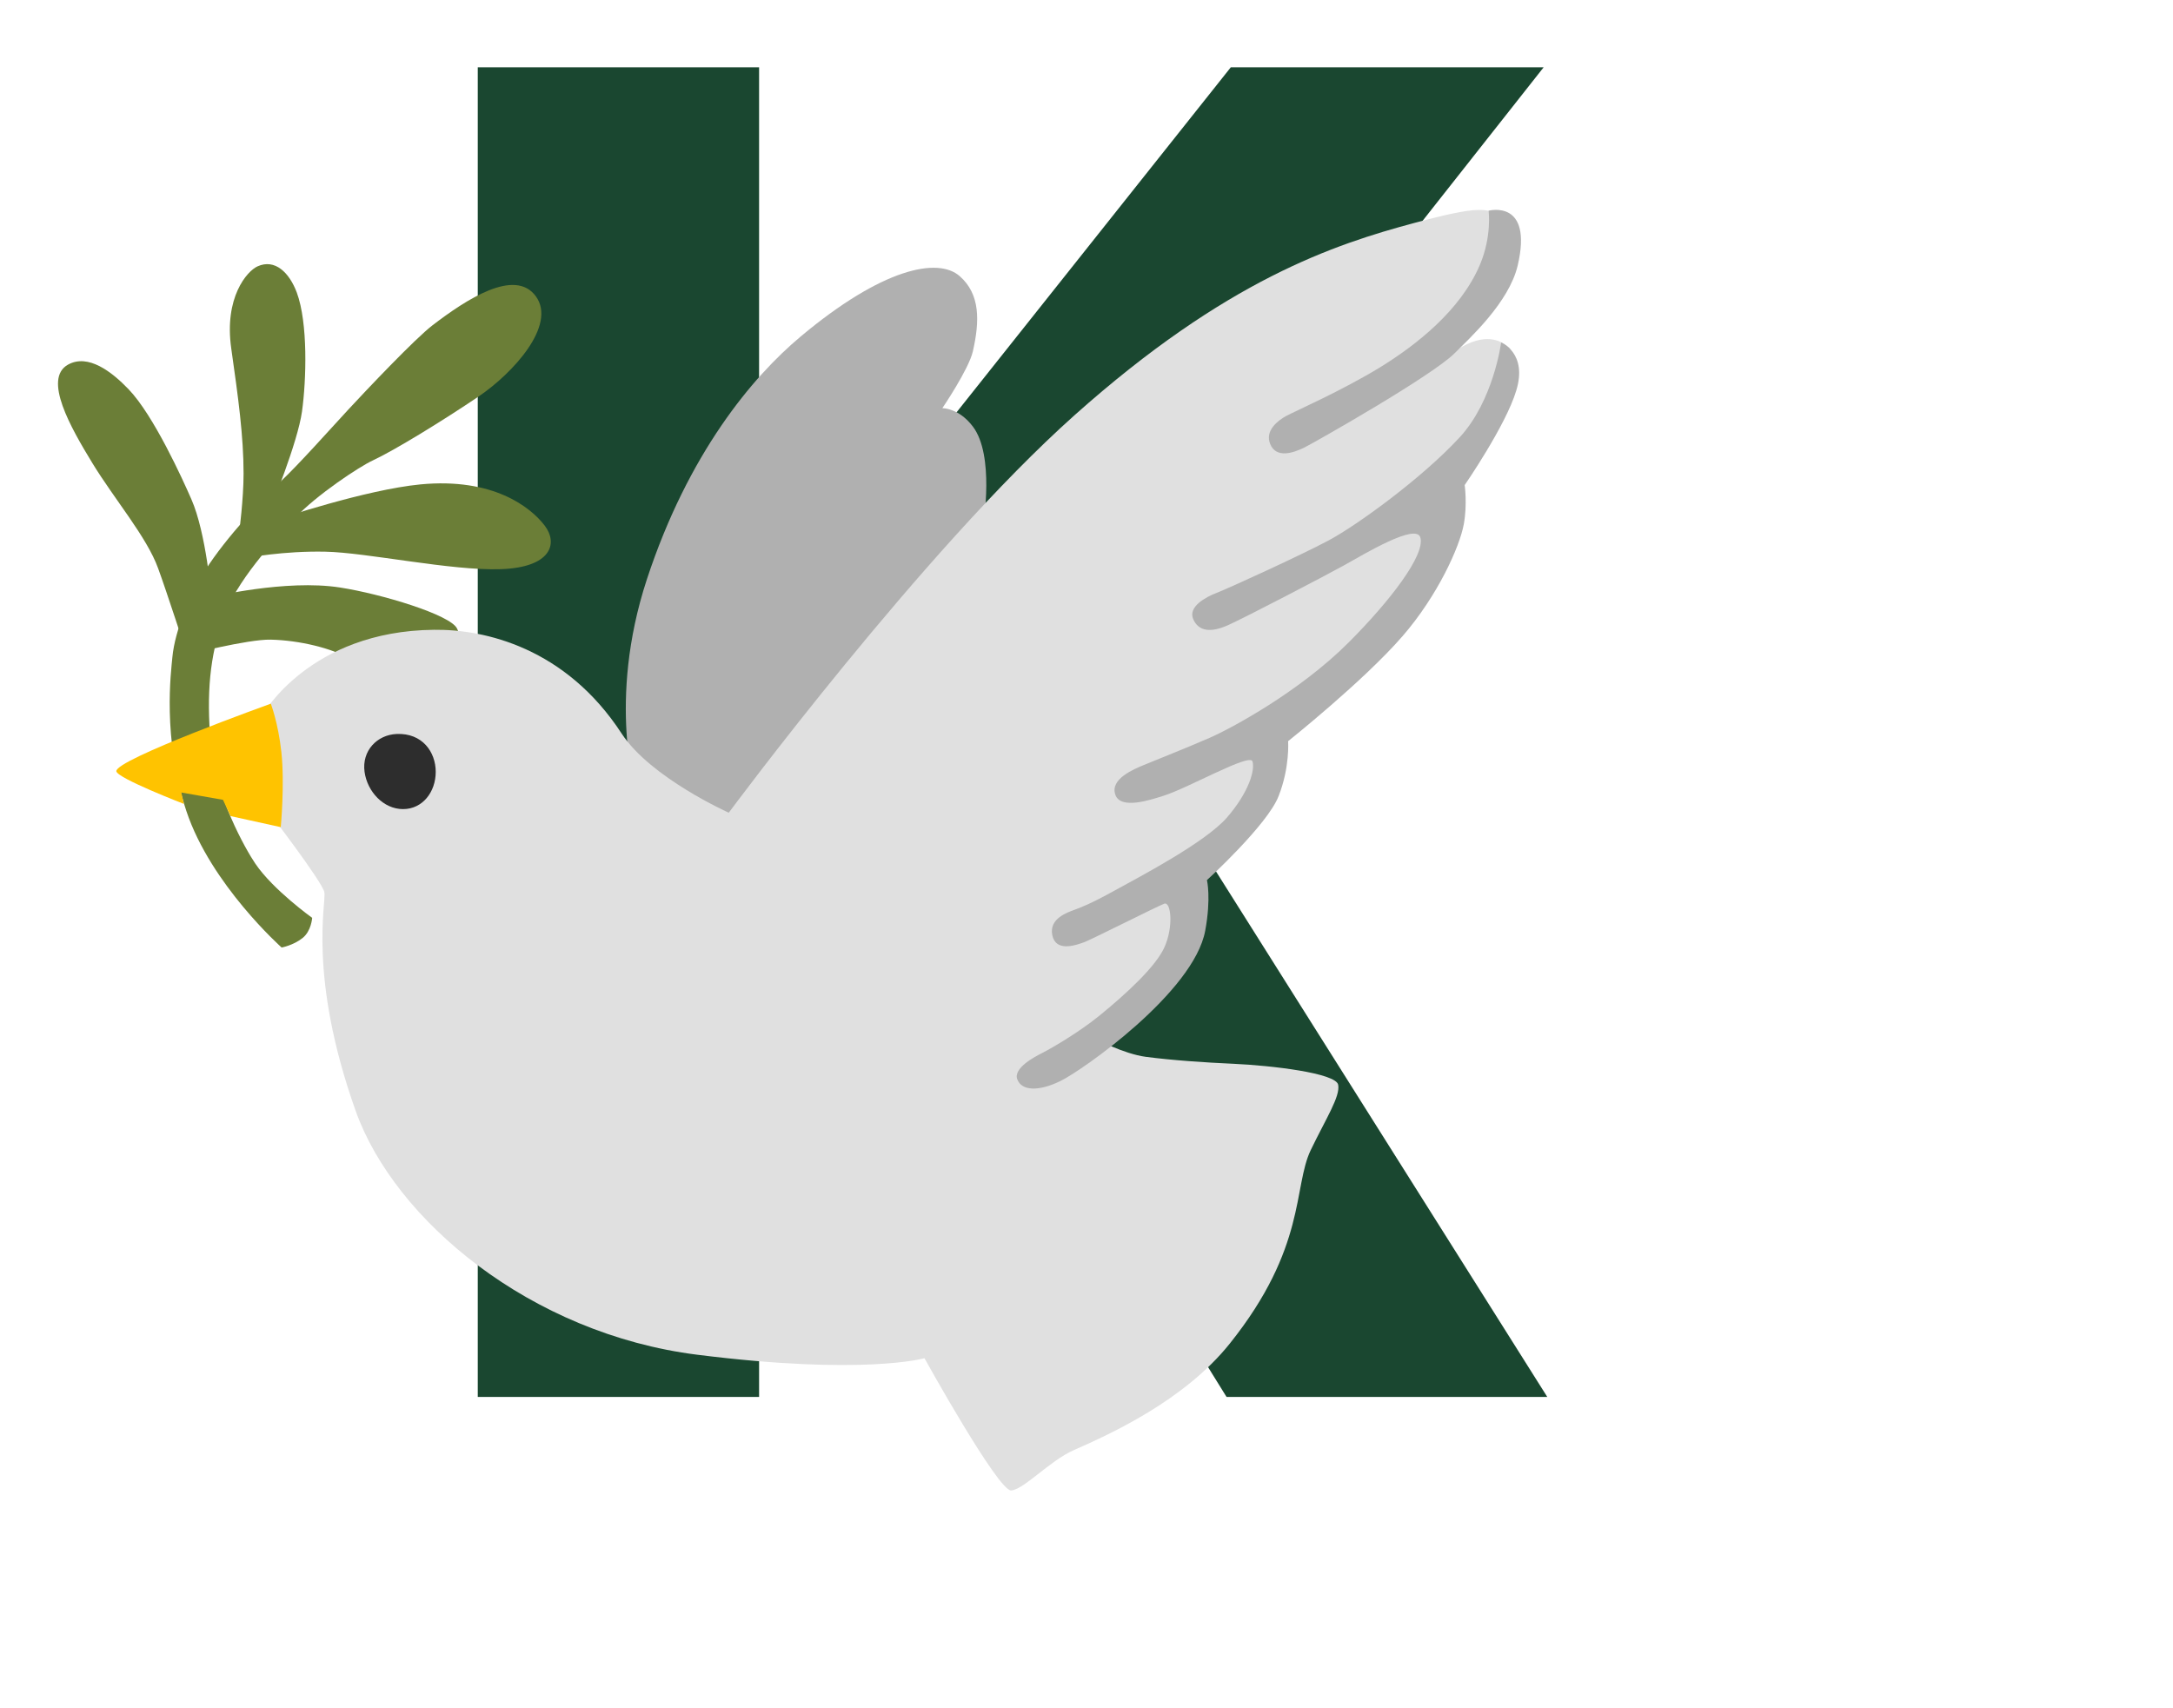
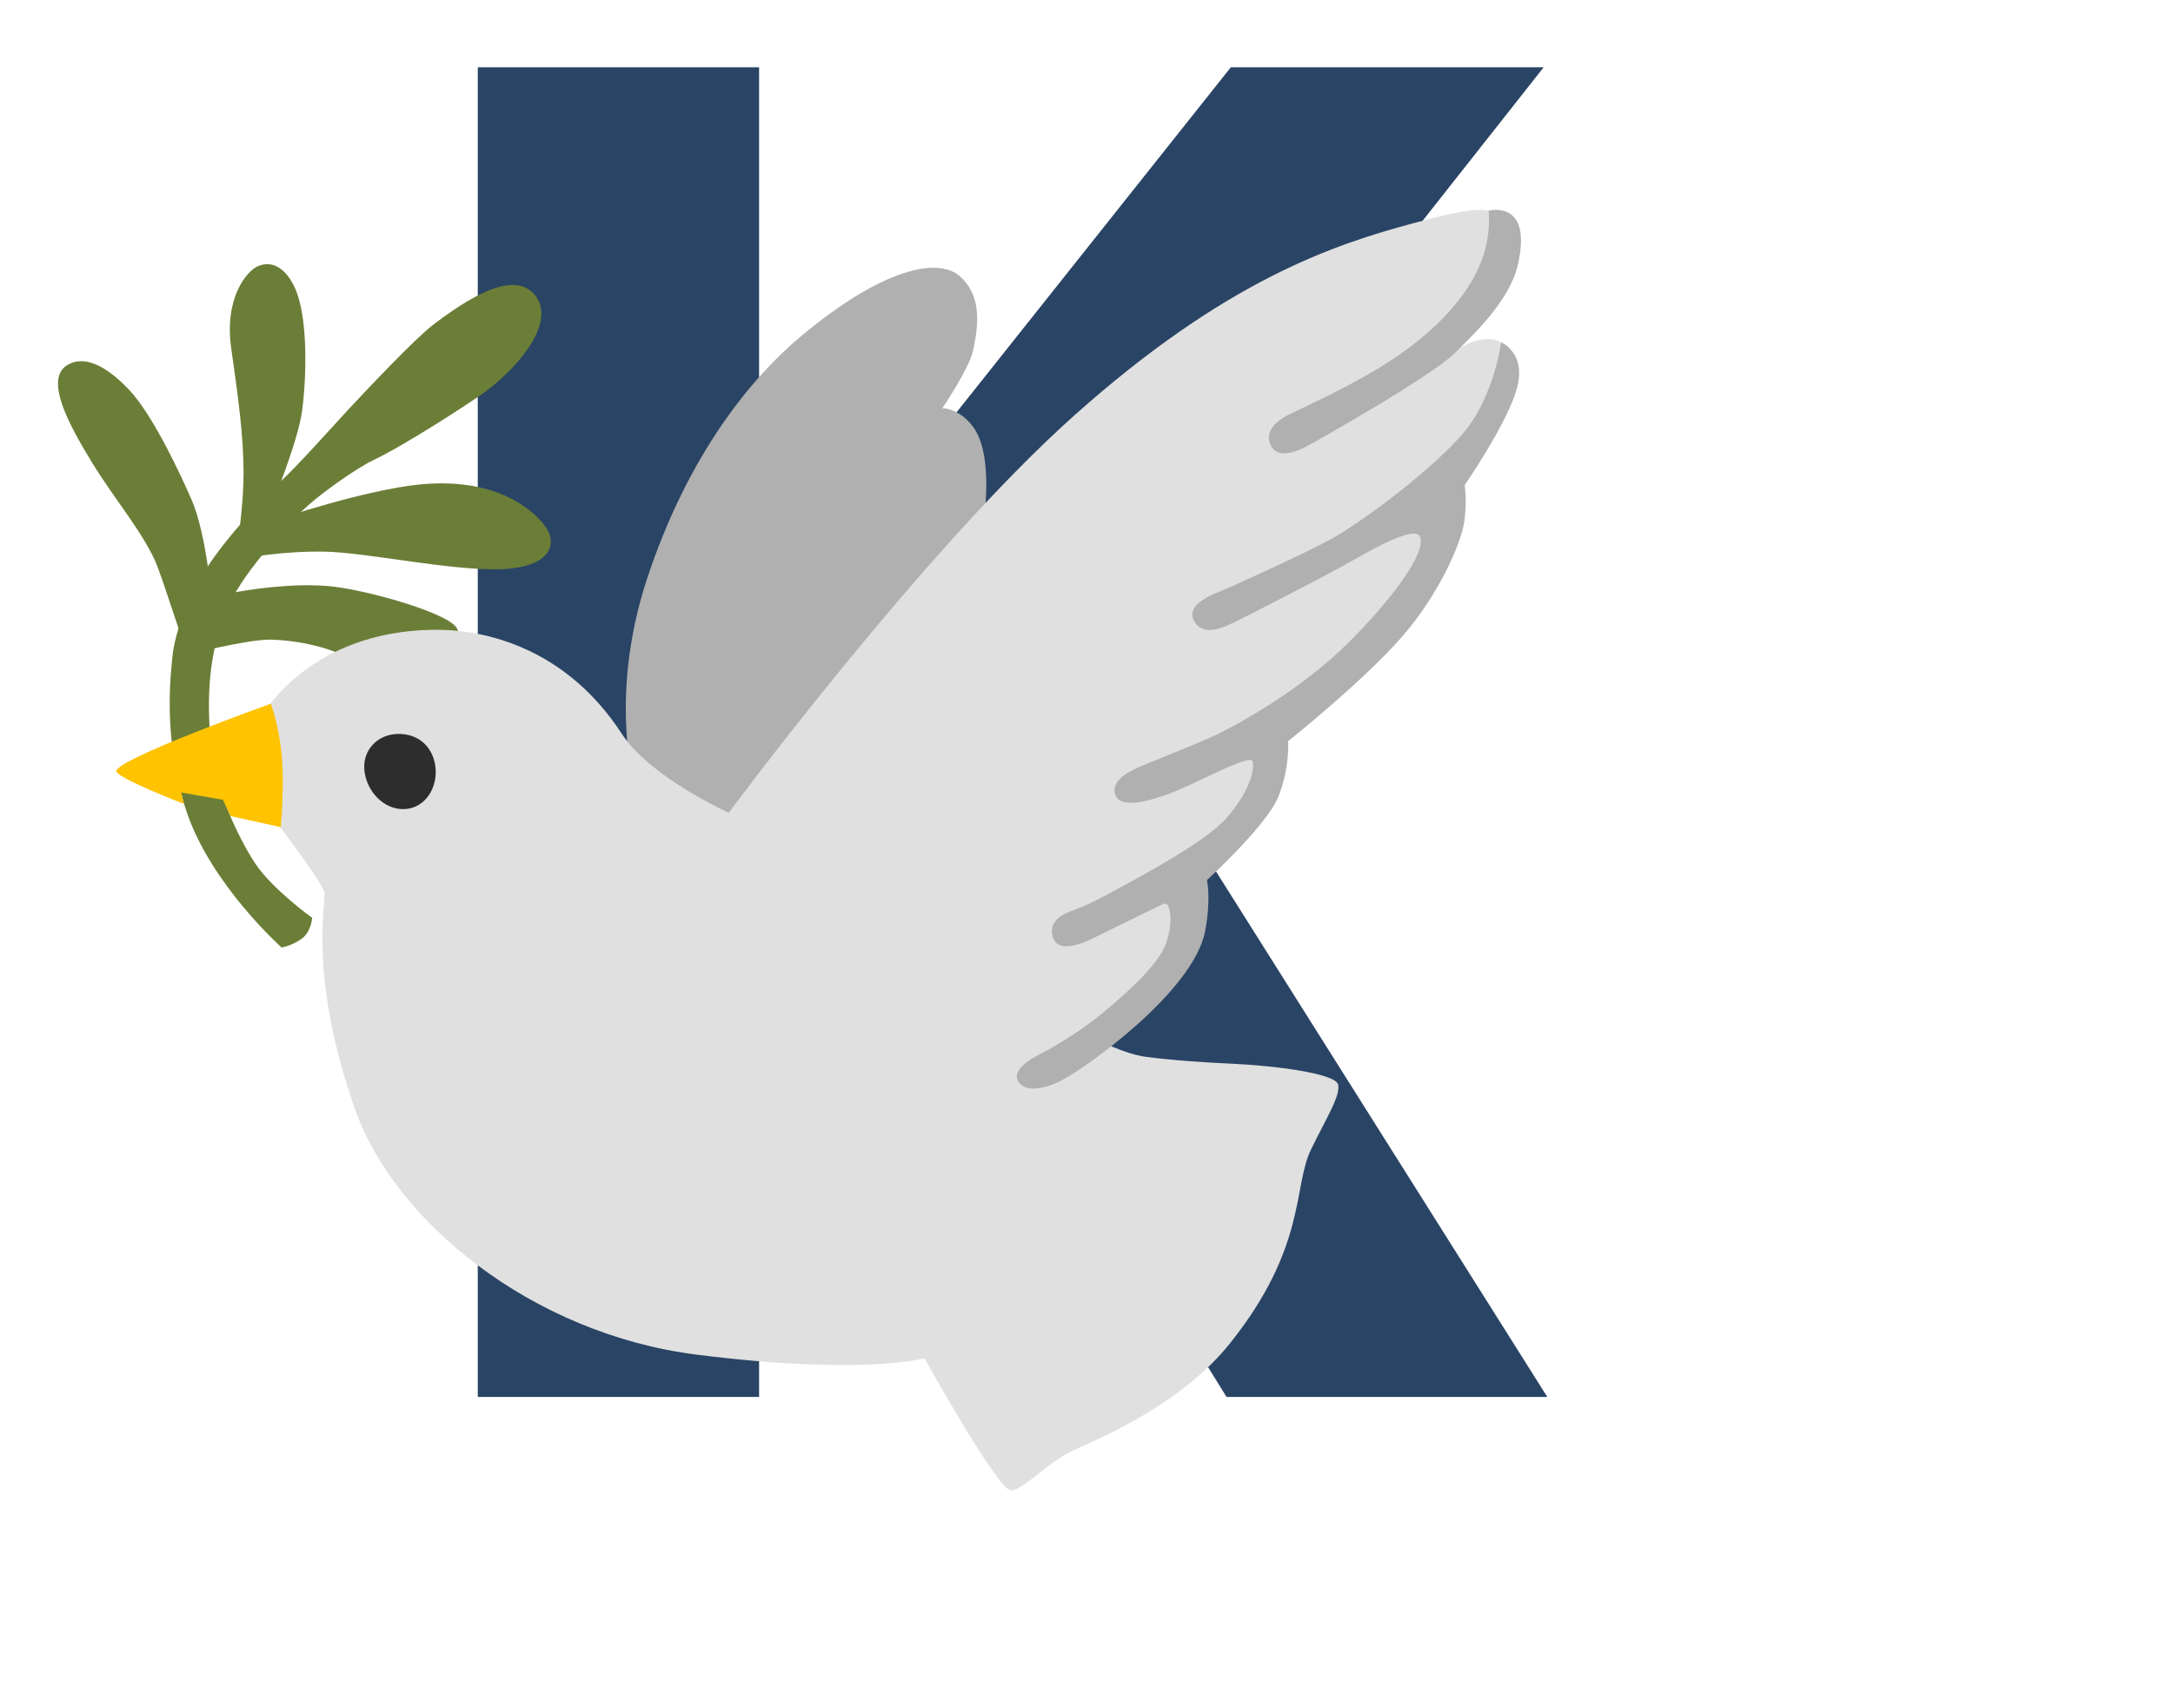
<svg xmlns="http://www.w3.org/2000/svg" width="56" height="44" viewBox="0 0 56 44" aria-hidden="true" role="img" class="iconify iconify--noto" preserveAspectRatio="xMidYMid meet" version="1.1">
-   <text x="8" y="36" fill="rgb(6, 55, 30)" opacity=".92" font-size="48" font-family="Arial Black, Gadget, sans-serif" font-weight="900">
+   <text x="8" y="36" fill="#183458" opacity=".92" font-size="48" font-family="Arial Black, Gadget, sans-serif" font-weight="900">
    K
  </text>
  <path d="M4.822 16.874s1.565 -0.403 2.154 -0.39c0.742 0.016 1.59 0.224 2.042 0.496 0.451 0.269 2.131 -0.128 2.131 -0.128s0.97 0.067 0.63 -0.653c-0.166 -0.355 -1.949 -0.893 -3.018 -1.059 -1.395 -0.218 -3.312 0.246 -3.312 0.246s-0.134 -1.651 -0.518 -2.522c-0.218 -0.499 -0.97 -2.163 -1.622 -2.838 -0.426 -0.442 -1.034 -0.918 -1.555 -0.63 -0.653 0.362 0.067 1.622 0.63 2.544s1.402 1.904 1.69 2.704c0.208 0.563 0.749 2.23 0.749 2.23" fill="#6b7e37" />
  <path d="M6.973 13.101s0.698 -1.69 0.81 -2.499 0.157 -2.275 -0.134 -3.062c-0.192 -0.515 -0.563 -0.88 -1.014 -0.675 -0.269 0.122 -0.864 0.8 -0.675 2.118 0.179 1.261 0.317 2.253 0.317 3.222 0 0.653 -0.112 1.51 -0.112 1.51z" fill="#6b7e37" />
  <path d="M6.378 14.374s0.925 -0.179 2.003 -0.157 3.245 0.496 4.528 0.451 1.488 -0.653 1.126 -1.126 -1.328 -1.238 -3.2 -1.059c-1.418 0.138 -3.648 0.89 -3.648 0.89z" fill="#6b7e37" />
  <path d="M8.045 23.654s-0.022 0.339 -0.246 0.518c-0.24 0.192 -0.541 0.246 -0.541 0.246s-1.824 -1.622 -2.454 -3.514c-0.627 -1.885 -0.394 -3.606 -0.362 -3.965 0.067 -0.72 0.474 -1.645 0.854 -2.253 0.528 -0.835 1.488 -1.846 1.958 -2.298 0.474 -0.451 1.194 -1.261 1.734 -1.846 0.442 -0.477 1.706 -1.814 2.163 -2.163 0.854 -0.653 2.118 -1.488 2.659 -0.742 0.541 0.742 -0.586 1.981 -1.488 2.589s-2.141 1.373 -2.726 1.645c-0.323 0.15 -1.44 0.88 -2.003 1.488s-1.51 1.622 -1.846 2.589c-0.339 0.97 -0.429 1.898 -0.317 3.222 0.112 1.328 0.902 2.723 1.149 3.085 0.458 0.678 1.466 1.398 1.466 1.398" fill="#6b7e37" />
  <path d="M16.4 20.454s-0.765 -2.365 0.269 -5.52c1.069 -3.254 2.726 -5.226 3.965 -6.262 2.102 -1.76 3.536 -2.051 4.099 -1.555 0.528 0.464 0.518 1.149 0.339 1.936 -0.106 0.464 -0.787 1.466 -0.787 1.466s0.422 -0.01 0.787 0.474c0.563 0.742 0.269 2.499 0.269 2.499l-2.566 6.195 -3.514 2.186z" fill="#b0b0b0" />
  <path d="M18.781 20.944s-2.019 -0.902 -2.762 -2.042c-1.44 -2.208 -3.526 -2.688 -4.835 -2.672 -3.213 0.032 -4.416 2.192 -4.416 2.192l0.15 2.493s1.382 1.802 1.44 2.074 -0.435 2.147 0.81 5.645c1.002 2.81 4.506 5.738 8.8 6.278s5.856 0.09 5.856 0.09 1.907 3.44 2.237 3.408c0.33 -0.029 0.992 -0.765 1.606 -1.037 0.96 -0.422 2.854 -1.283 4.026 -2.749 1.981 -2.477 1.629 -4.035 2.086 -4.986 0.39 -0.81 0.765 -1.382 0.707 -1.683s-1.712 -0.496 -2.704 -0.541c-0.723 -0.032 -1.578 -0.09 -2.253 -0.179 -0.579 -0.077 -1.293 -0.464 -1.293 -0.464l1.981 -1.651 0.362 -2.704 2.013 -1.834 0.15 -1.862 2.762 -1.891 1.651 -2.314v-1.923l1.261 -2.074s0.691 -1.376 0.48 -1.558 -0.614 -0.416 -1.35 0.054c-0.269 0.173 0.445 -0.896 0.832 -1.494 0.496 -0.765 0.614 -1.59 0.317 -1.891 -0.301 -0.301 -0.63 -0.317 -2.23 0.112 -2.083 0.557 -4.864 1.472 -8.771 4.957S18.781 20.944 18.781 20.944" fill="#e0e0e0" />
  <path d="M38.685 8.826s-0.189 1.488 -1.066 2.442c-0.973 1.056 -2.659 2.275 -3.379 2.659s-2.589 1.238 -2.883 1.35 -0.742 0.362 -0.608 0.675c0.134 0.317 0.451 0.362 0.902 0.157 0.451 -0.202 2.499 -1.27 2.973 -1.533 0.541 -0.301 1.878 -1.11 1.981 -0.72 0.122 0.451 -0.778 1.629 -1.853 2.704 -1.261 1.261 -3.014 2.208 -3.578 2.454s-1.418 0.586 -1.69 0.698c-0.269 0.112 -0.88 0.362 -0.742 0.765 0.134 0.406 0.947 0.122 1.229 0.035 0.653 -0.202 2.24 -1.114 2.307 -0.89s-0.09 0.787 -0.653 1.44 -2.298 1.555 -2.906 1.891 -0.854 0.429 -1.037 0.496c-0.179 0.067 -0.653 0.224 -0.563 0.653s0.573 0.269 0.822 0.179c0.17 -0.061 1.882 -0.925 2.061 -0.992s0.246 0.608 0 1.136c-0.224 0.483 -0.947 1.162 -1.667 1.747 -0.566 0.461 -1.306 0.88 -1.488 0.97 -0.179 0.09 -0.742 0.384 -0.63 0.675 0.112 0.294 0.541 0.317 1.104 0.045 0.563 -0.269 3.443 -2.291 3.738 -3.875 0.157 -0.845 0.045 -1.306 0.045 -1.306s1.555 -1.418 1.846 -2.163c0.294 -0.742 0.246 -1.418 0.246 -1.418s1.942 -1.546 2.947 -2.704c0.906 -1.043 1.475 -2.304 1.581 -2.89 0.093 -0.512 0.022 -1.005 0.022 -1.005s1.059 -1.533 1.328 -2.432c0.301 -0.97 -0.39 -1.245 -0.39 -1.245" fill="#b0b0b0" />
  <path d="M38.362 5.43s0.09 0.653 -0.224 1.395c-0.502 1.181 -1.648 2.07 -2.566 2.637 -0.992 0.608 -2.23 1.149 -2.432 1.261s-0.55 0.371 -0.406 0.72c0.157 0.384 0.608 0.224 0.88 0.09 0.269 -0.134 3.29 -1.846 3.875 -2.432 0.397 -0.397 1.395 -1.306 1.622 -2.253 0.406 -1.728 -0.749 -1.418 -0.749 -1.418" fill="#b0b0b0" />
  <path d="M11.229 19.891c0 0.515 -0.336 0.96 -0.842 0.96s-0.922 -0.451 -0.992 -0.96c-0.074 -0.541 0.32 -0.954 0.826 -0.976 0.662 -0.029 1.008 0.464 1.008 0.976" fill="#2d2d2d" />
  <path d="M6.979 18.134s-4.01 1.44 -3.981 1.741c0.019 0.179 1.741 0.842 1.741 0.842l-0.067 -0.294 1.075 0.189 0.195 0.419 1.293 0.285s0.106 -1.098 0.016 -1.936c-0.083 -0.758 -0.272 -1.245 -0.272 -1.245" fill="#ffc300" />
</svg>
